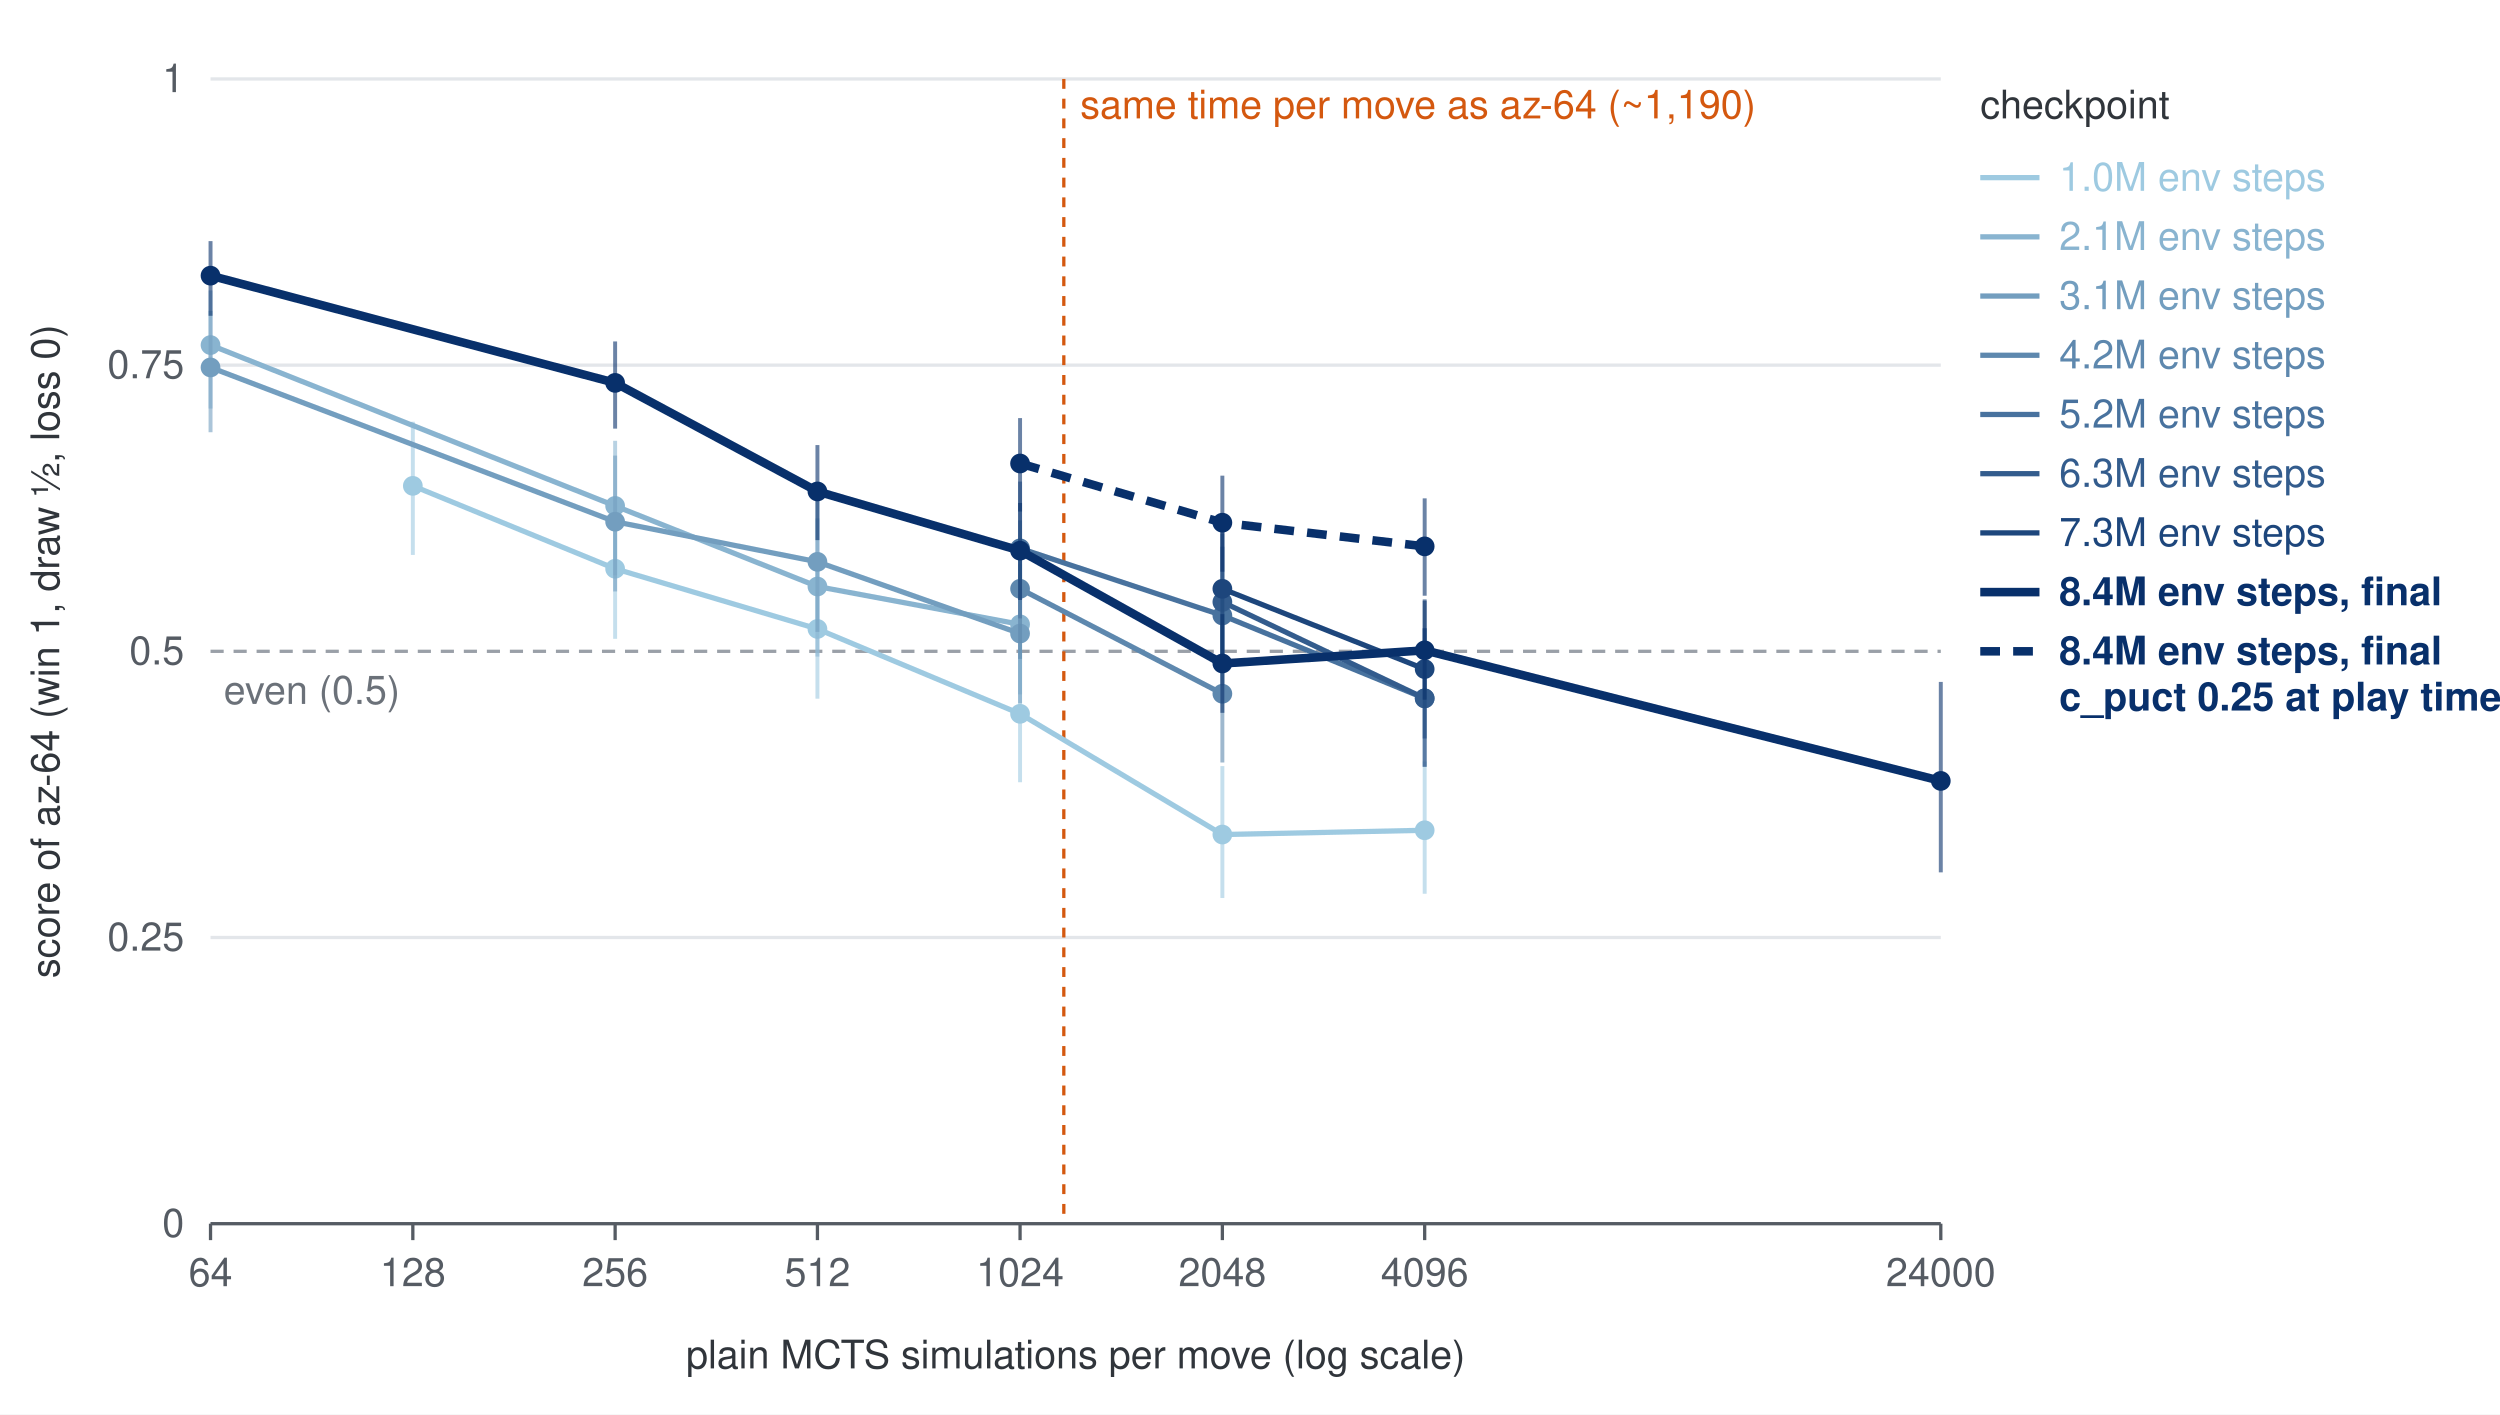
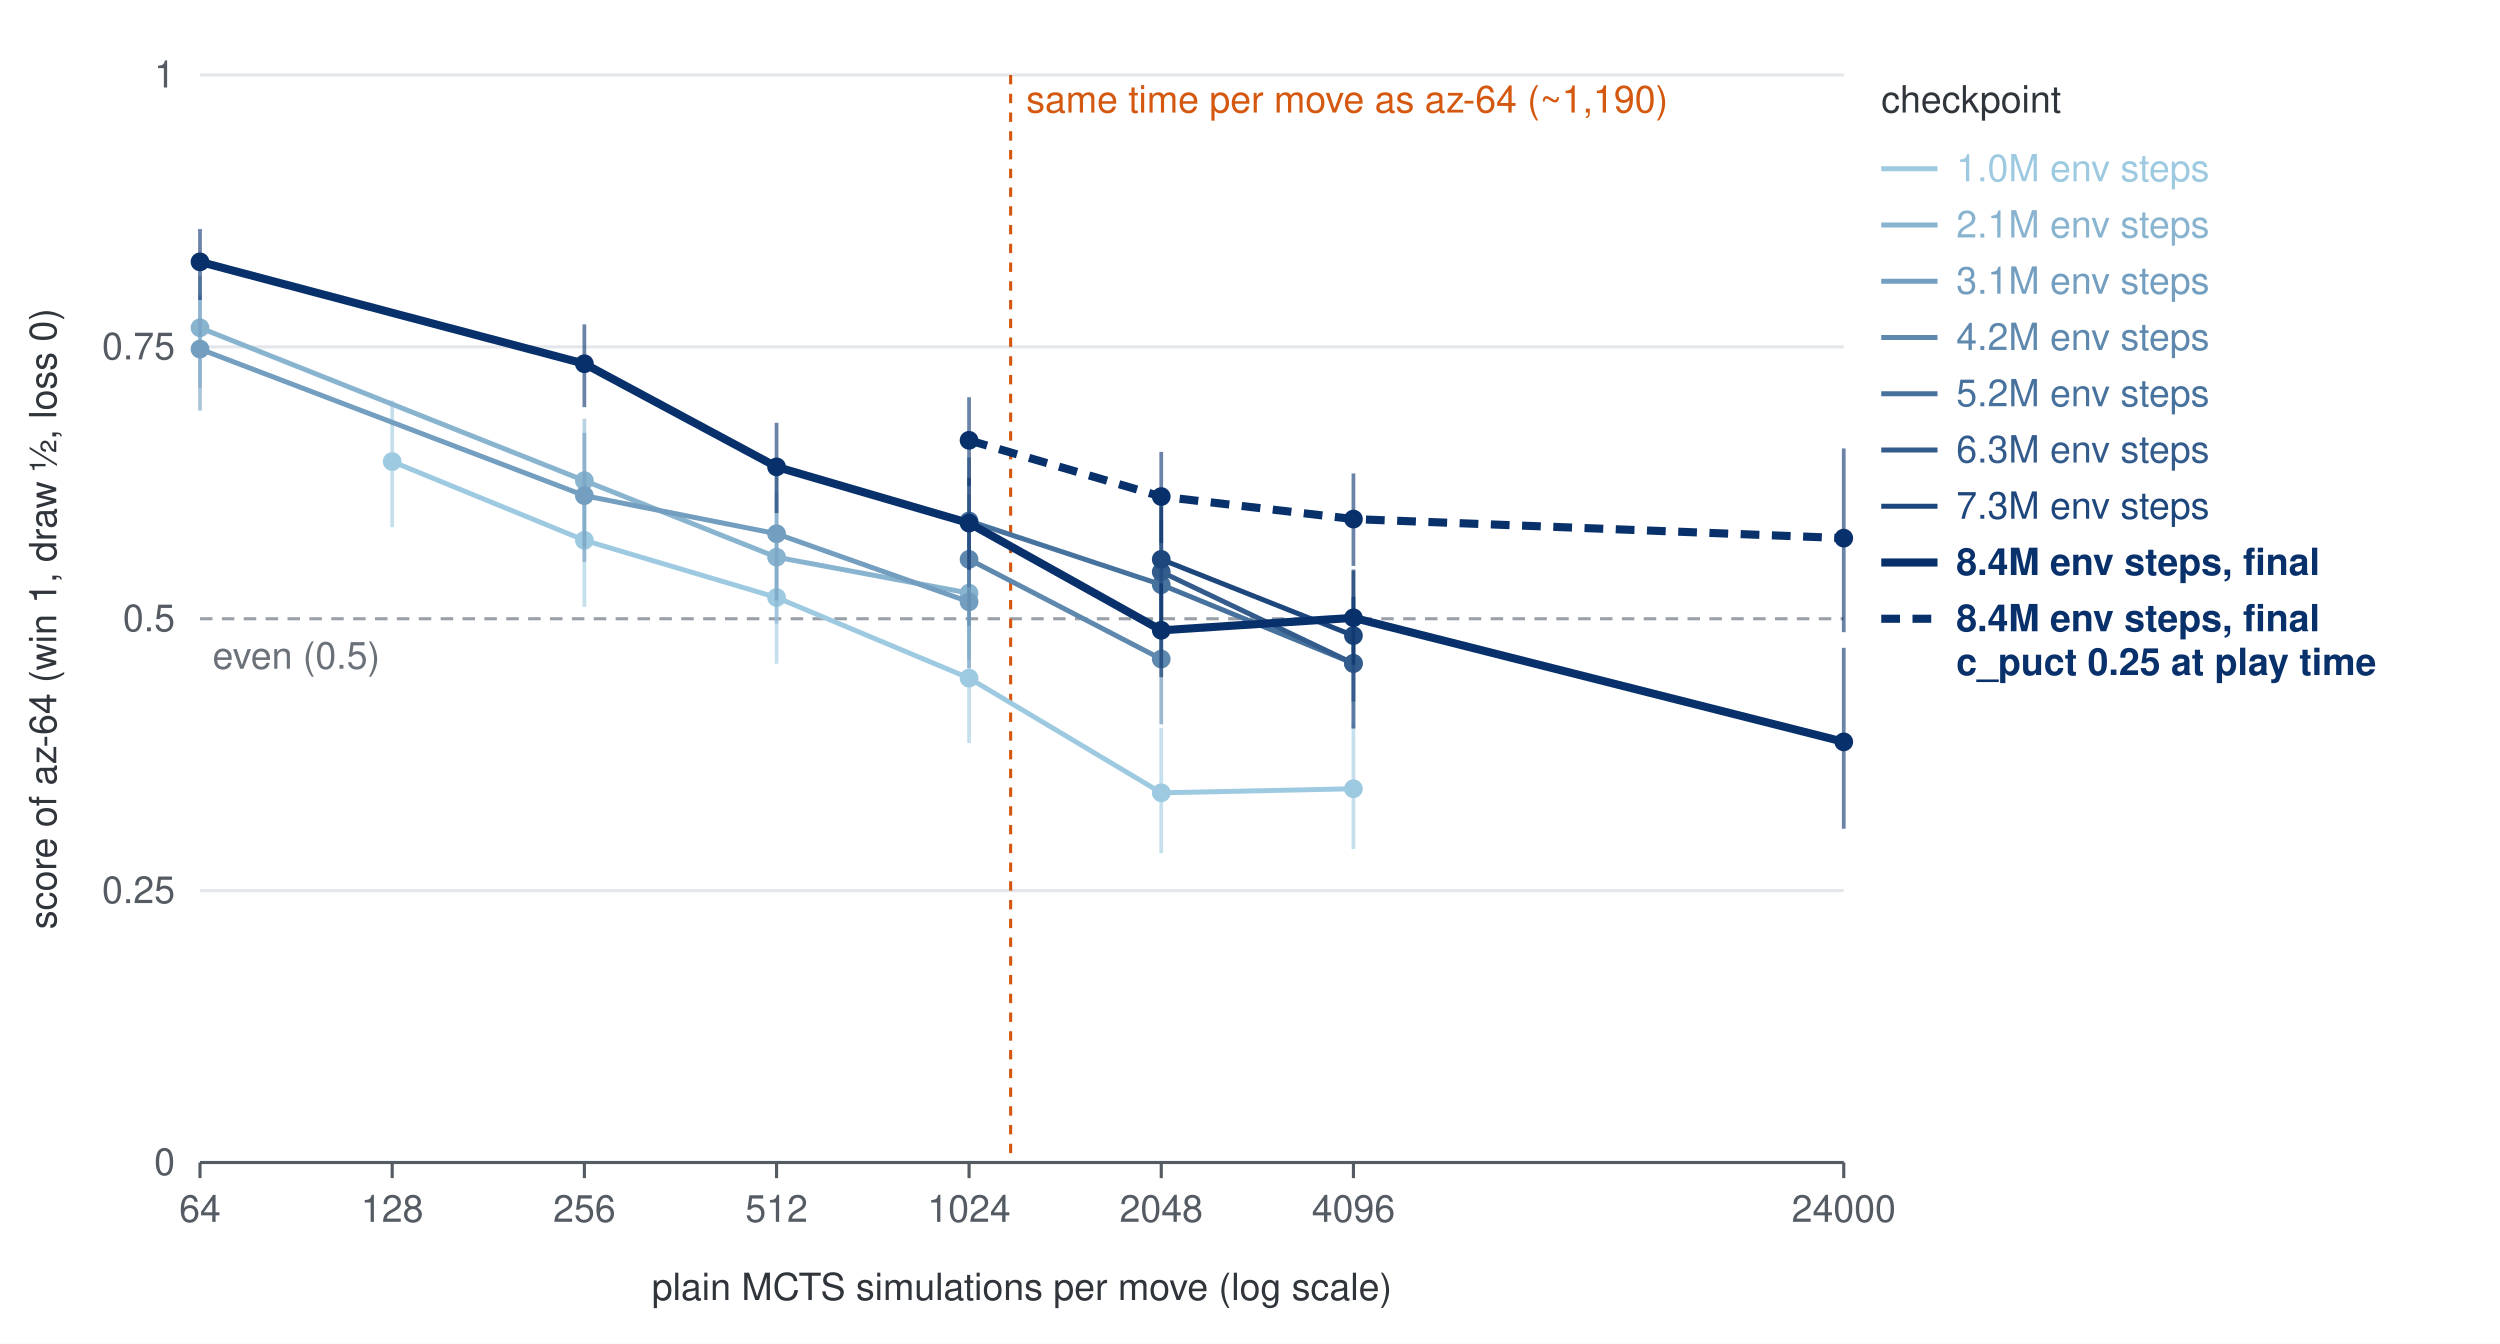
- <svg xmlns="http://www.w3.org/2000/svg" viewBox="0 0 760 430" width="760" height="430" font-family="Helvetica, Arial, sans-serif" font-size="12">
-   <rect width="760" height="430" fill="#ffffff" />
+ <svg xmlns="http://www.w3.org/2000/svg" viewBox="0 0 800 430" width="800" height="430" font-family="Helvetica, Arial, sans-serif" font-size="12">
+   <rect width="800" height="430" fill="#ffffff" />
  <line x1="64" x2="590" y1="372.0" y2="372.0" stroke="#e3e6ea" />
  <text x="56" y="376.0" text-anchor="end" fill="#555b63">0</text>
  <line x1="64" x2="590" y1="285.0" y2="285.0" stroke="#e3e6ea" />
  <text x="56" y="289.0" text-anchor="end" fill="#555b63">0.25</text>
  <line x1="64" x2="590" y1="198.0" y2="198.0" stroke="#9aa0a8" stroke-dasharray="4 3" />
  <text x="56" y="202.0" text-anchor="end" fill="#555b63">0.5</text>
  <line x1="64" x2="590" y1="111.0" y2="111.0" stroke="#e3e6ea" />
  <text x="56" y="115.0" text-anchor="end" fill="#555b63">0.75</text>
  <line x1="64" x2="590" y1="24.0" y2="24.0" stroke="#e3e6ea" />
  <text x="56" y="28.0" text-anchor="end" fill="#555b63">1</text>
  <text x="68" y="214.0" fill="#6b7179">even (0.5)</text>
  <line x1="64.0" x2="64.0" y1="372" y2="377" stroke="#555b63" />
  <text x="64.0" y="391" text-anchor="middle" fill="#555b63">64</text>
  <line x1="125.5" x2="125.5" y1="372" y2="377" stroke="#555b63" />
  <text x="125.5" y="391" text-anchor="middle" fill="#555b63">128</text>
  <line x1="187.0" x2="187.0" y1="372" y2="377" stroke="#555b63" />
  <text x="187.0" y="391" text-anchor="middle" fill="#555b63">256</text>
  <line x1="248.5" x2="248.5" y1="372" y2="377" stroke="#555b63" />
  <text x="248.5" y="391" text-anchor="middle" fill="#555b63">512</text>
  <line x1="310.1" x2="310.1" y1="372" y2="377" stroke="#555b63" />
  <text x="310.1" y="391" text-anchor="middle" fill="#555b63">1024</text>
  <line x1="371.6" x2="371.6" y1="372" y2="377" stroke="#555b63" />
  <text x="371.6" y="391" text-anchor="middle" fill="#555b63">2048</text>
  <line x1="433.1" x2="433.1" y1="372" y2="377" stroke="#555b63" />
  <text x="433.1" y="391" text-anchor="middle" fill="#555b63">4096</text>
  <line x1="590.0" x2="590.0" y1="372" y2="377" stroke="#555b63" />
  <text x="590.0" y="391" text-anchor="middle" fill="#555b63">24000</text>
  <line x1="64" x2="590" y1="372" y2="372" stroke="#555b63" />
  <line x1="323.4" x2="323.4" y1="24" y2="372" stroke="#d4580f" stroke-dasharray="3 3" />
  <text x="328.4" y="36" fill="#d4580f">same time per move as az-64 (~1,190)</text>
  <text x="327.0" y="416" text-anchor="middle" fill="#30353b">plain MCTS simulations per move (log scale)</text>
  <text transform="translate(18 198.0) rotate(-90)" text-anchor="middle" fill="#30353b">score of az-64 (win 1, draw ½, loss 0)</text>
  <text x="602" y="36" fill="#30353b">checkpoint</text>
  <path d="M125.5,147.7 L187.0,172.9 L248.5,191.2 L310.1,217.0 L371.6,253.7 L433.1,252.4" fill="none" stroke="#9ecae1" stroke-width="1.6" />
  <line x1="125.5" x2="125.5" y1="128.2" y2="168.7" stroke="#9ecae1" stroke-width="1.2" opacity="0.6" />
  <circle cx="125.5" cy="147.7" r="3" fill="#9ecae1" />
  <line x1="187.0" x2="187.0" y1="152.3" y2="194.2" stroke="#9ecae1" stroke-width="1.2" opacity="0.6" />
  <circle cx="187.0" cy="172.9" r="3" fill="#9ecae1" />
  <line x1="248.5" x2="248.5" y1="170.2" y2="212.4" stroke="#9ecae1" stroke-width="1.2" opacity="0.6" />
  <circle cx="248.5" cy="191.2" r="3" fill="#9ecae1" />
  <line x1="310.1" x2="310.1" y1="195.7" y2="237.8" stroke="#9ecae1" stroke-width="1.2" opacity="0.6" />
  <circle cx="310.1" cy="217.0" r="3" fill="#9ecae1" />
  <line x1="371.6" x2="371.6" y1="232.9" y2="273.0" stroke="#9ecae1" stroke-width="1.2" opacity="0.6" />
  <circle cx="371.6" cy="253.7" r="3" fill="#9ecae1" />
  <line x1="433.1" x2="433.1" y1="231.5" y2="271.7" stroke="#9ecae1" stroke-width="1.2" opacity="0.6" />
  <circle cx="433.1" cy="252.4" r="3" fill="#9ecae1" />
  <line x1="602" x2="620" y1="54.0" y2="54.0" stroke="#9ecae1" stroke-width="1.6" />
  <text x="626" y="58.0" fill="#9ecae1">1.0M env steps</text>
  <path d="M64.0,104.9 L187.0,153.8 L248.5,178.3 L310.1,189.8" fill="none" stroke="#89b4d0" stroke-width="1.6" />
  <line x1="64.0" x2="64.0" y1="88.3" y2="124.2" stroke="#89b4d0" stroke-width="1.2" opacity="0.6" />
  <circle cx="64.0" cy="104.9" r="3" fill="#89b4d0" />
  <line x1="187.0" x2="187.0" y1="134.0" y2="174.9" stroke="#89b4d0" stroke-width="1.2" opacity="0.6" />
  <circle cx="187.0" cy="153.8" r="3" fill="#89b4d0" />
  <line x1="248.5" x2="248.5" y1="157.6" y2="199.6" stroke="#89b4d0" stroke-width="1.2" opacity="0.6" />
  <circle cx="248.5" cy="178.3" r="3" fill="#89b4d0" />
  <line x1="310.1" x2="310.1" y1="168.8" y2="211.1" stroke="#89b4d0" stroke-width="1.2" opacity="0.6" />
  <circle cx="310.1" cy="189.8" r="3" fill="#89b4d0" />
  <line x1="602" x2="620" y1="72.0" y2="72.0" stroke="#89b4d0" stroke-width="1.6" />
  <text x="626" y="76.0" fill="#89b4d0">2.1M env steps</text>
  <path d="M64.0,111.7 L187.0,158.6 L248.5,170.8 L310.1,192.6" fill="none" stroke="#739ebf" stroke-width="1.6" />
  <line x1="64.0" x2="64.0" y1="94.5" y2="131.4" stroke="#739ebf" stroke-width="1.2" opacity="0.6" />
  <circle cx="64.0" cy="111.7" r="3" fill="#739ebf" />
  <line x1="187.0" x2="187.0" y1="138.5" y2="179.8" stroke="#739ebf" stroke-width="1.2" opacity="0.6" />
  <circle cx="187.0" cy="158.6" r="3" fill="#739ebf" />
  <line x1="248.5" x2="248.5" y1="150.3" y2="192.1" stroke="#739ebf" stroke-width="1.2" opacity="0.6" />
  <circle cx="248.5" cy="170.8" r="3" fill="#739ebf" />
  <line x1="310.1" x2="310.1" y1="171.5" y2="213.8" stroke="#739ebf" stroke-width="1.2" opacity="0.6" />
  <circle cx="310.1" cy="192.6" r="3" fill="#739ebf" />
  <line x1="602" x2="620" y1="90.0" y2="90.0" stroke="#739ebf" stroke-width="1.6" />
  <text x="626" y="94.0" fill="#739ebf">3.1M env steps</text>
  <path d="M310.1,179.0 L371.6,210.9" fill="none" stroke="#5e88ae" stroke-width="1.6" />
  <line x1="310.1" x2="310.1" y1="158.2" y2="200.3" stroke="#5e88ae" stroke-width="1.2" opacity="0.6" />
  <circle cx="310.1" cy="179.0" r="3" fill="#5e88ae" />
  <line x1="371.6" x2="371.6" y1="189.6" y2="231.8" stroke="#5e88ae" stroke-width="1.2" opacity="0.6" />
  <circle cx="371.6" cy="210.9" r="3" fill="#5e88ae" />
  <line x1="602" x2="620" y1="108.0" y2="108.0" stroke="#5e88ae" stroke-width="1.6" />
  <text x="626" y="112.0" fill="#5e88ae">4.2M env steps</text>
  <path d="M310.1,166.7 L371.6,187.1 L433.1,212.3" fill="none" stroke="#48729e" stroke-width="1.6" />
  <line x1="310.1" x2="310.1" y1="146.4" y2="188.0" stroke="#48729e" stroke-width="1.2" opacity="0.6" />
  <circle cx="310.1" cy="166.7" r="3" fill="#48729e" />
  <line x1="371.6" x2="371.6" y1="166.2" y2="208.4" stroke="#48729e" stroke-width="1.2" opacity="0.6" />
  <circle cx="371.6" cy="187.1" r="3" fill="#48729e" />
  <line x1="433.1" x2="433.1" y1="191.0" y2="233.1" stroke="#48729e" stroke-width="1.2" opacity="0.6" />
  <circle cx="433.1" cy="212.3" r="3" fill="#48729e" />
  <line x1="602" x2="620" y1="126.0" y2="126.0" stroke="#48729e" stroke-width="1.6" />
  <text x="626" y="130.0" fill="#48729e">5.2M env steps</text>
  <path d="M371.6,183.0 L433.1,212.3" fill="none" stroke="#335c8d" stroke-width="1.6" />
  <line x1="371.6" x2="371.6" y1="162.2" y2="204.3" stroke="#335c8d" stroke-width="1.2" opacity="0.6" />
  <circle cx="371.6" cy="183.0" r="3" fill="#335c8d" />
  <line x1="433.1" x2="433.1" y1="191.0" y2="233.1" stroke="#335c8d" stroke-width="1.2" opacity="0.6" />
  <circle cx="433.1" cy="212.3" r="3" fill="#335c8d" />
  <line x1="602" x2="620" y1="144.0" y2="144.0" stroke="#335c8d" stroke-width="1.6" />
  <text x="626" y="148.0" fill="#335c8d">6.3M env steps</text>
  <path d="M371.6,179.0 L433.1,203.4" fill="none" stroke="#1d467c" stroke-width="1.6" />
  <line x1="371.6" x2="371.6" y1="158.2" y2="200.3" stroke="#1d467c" stroke-width="1.2" opacity="0.6" />
  <circle cx="371.6" cy="179.0" r="3" fill="#1d467c" />
  <line x1="433.1" x2="433.1" y1="182.2" y2="224.5" stroke="#1d467c" stroke-width="1.2" opacity="0.6" />
  <circle cx="433.1" cy="203.4" r="3" fill="#1d467c" />
  <line x1="602" x2="620" y1="162.0" y2="162.0" stroke="#1d467c" stroke-width="1.6" />
  <text x="626" y="166.0" fill="#1d467c">7.3M env steps</text>
  <path d="M64.0,83.8 L187.0,116.4 L248.5,149.4 L310.1,167.4 L371.6,201.7 L433.1,197.7 L590.0,237.4" fill="none" stroke="#08306b" stroke-width="2.6" />
  <line x1="64.0" x2="64.0" y1="73.3" y2="96.0" stroke="#08306b" stroke-width="1.2" opacity="0.6" />
  <circle cx="64.0" cy="83.8" r="3" fill="#08306b" />
  <line x1="187.0" x2="187.0" y1="103.8" y2="130.3" stroke="#08306b" stroke-width="1.2" opacity="0.6" />
  <circle cx="187.0" cy="116.4" r="3" fill="#08306b" />
  <line x1="248.5" x2="248.5" y1="135.3" y2="164.2" stroke="#08306b" stroke-width="1.2" opacity="0.6" />
  <circle cx="248.5" cy="149.4" r="3" fill="#08306b" />
  <line x1="310.1" x2="310.1" y1="152.9" y2="182.4" stroke="#08306b" stroke-width="1.2" opacity="0.6" />
  <circle cx="310.1" cy="167.4" r="3" fill="#08306b" />
  <line x1="371.6" x2="371.6" y1="186.7" y2="216.7" stroke="#08306b" stroke-width="1.2" opacity="0.6" />
  <circle cx="371.6" cy="201.7" r="3" fill="#08306b" />
  <line x1="433.1" x2="433.1" y1="182.6" y2="212.7" stroke="#08306b" stroke-width="1.2" opacity="0.6" />
  <circle cx="433.1" cy="197.7" r="3" fill="#08306b" />
  <line x1="590.0" x2="590.0" y1="207.3" y2="265.2" stroke="#08306b" stroke-width="1.2" opacity="0.6" />
  <circle cx="590.0" cy="237.4" r="3" fill="#08306b" />
  <line x1="602" x2="620" y1="180.0" y2="180.0" stroke="#08306b" stroke-width="2.6" />
  <text x="626" y="184.0" fill="#08306b" font-weight="bold">8.4M env steps, final</text>
-   <path d="M310.1,140.9 L371.6,158.9 L433.1,166.1" fill="none" stroke="#08306b" stroke-width="2.6" stroke-dasharray="6 4" />
+   <path d="M310.1,140.9 L371.6,158.9 L433.1,166.1 L590.0,172.2" fill="none" stroke="#08306b" stroke-width="2.6" stroke-dasharray="6 4" />
  <line x1="310.1" x2="310.1" y1="127.1" y2="155.5" stroke="#08306b" stroke-width="1.2" opacity="0.6" />
  <circle cx="310.1" cy="140.9" r="3" fill="#08306b" />
  <line x1="371.6" x2="371.6" y1="144.6" y2="173.8" stroke="#08306b" stroke-width="1.2" opacity="0.6" />
  <circle cx="371.6" cy="158.9" r="3" fill="#08306b" />
  <line x1="433.1" x2="433.1" y1="151.5" y2="181.1" stroke="#08306b" stroke-width="1.2" opacity="0.6" />
  <circle cx="433.1" cy="166.1" r="3" fill="#08306b" />
+   <line x1="590.0" x2="590.0" y1="143.5" y2="202.3" stroke="#08306b" stroke-width="1.2" opacity="0.6" />
+   <circle cx="590.0" cy="172.2" r="3" fill="#08306b" />
  <line x1="602" x2="620" y1="198.0" y2="198.0" stroke="#08306b" stroke-width="2.6" stroke-dasharray="6 4" />
  <text x="626" y="202.0" fill="#08306b" font-weight="bold">8.4M env steps, final</text>
  <text x="626" y="216.0" fill="#08306b" font-weight="bold">c_puct 0.25 at play time</text>
</svg>
